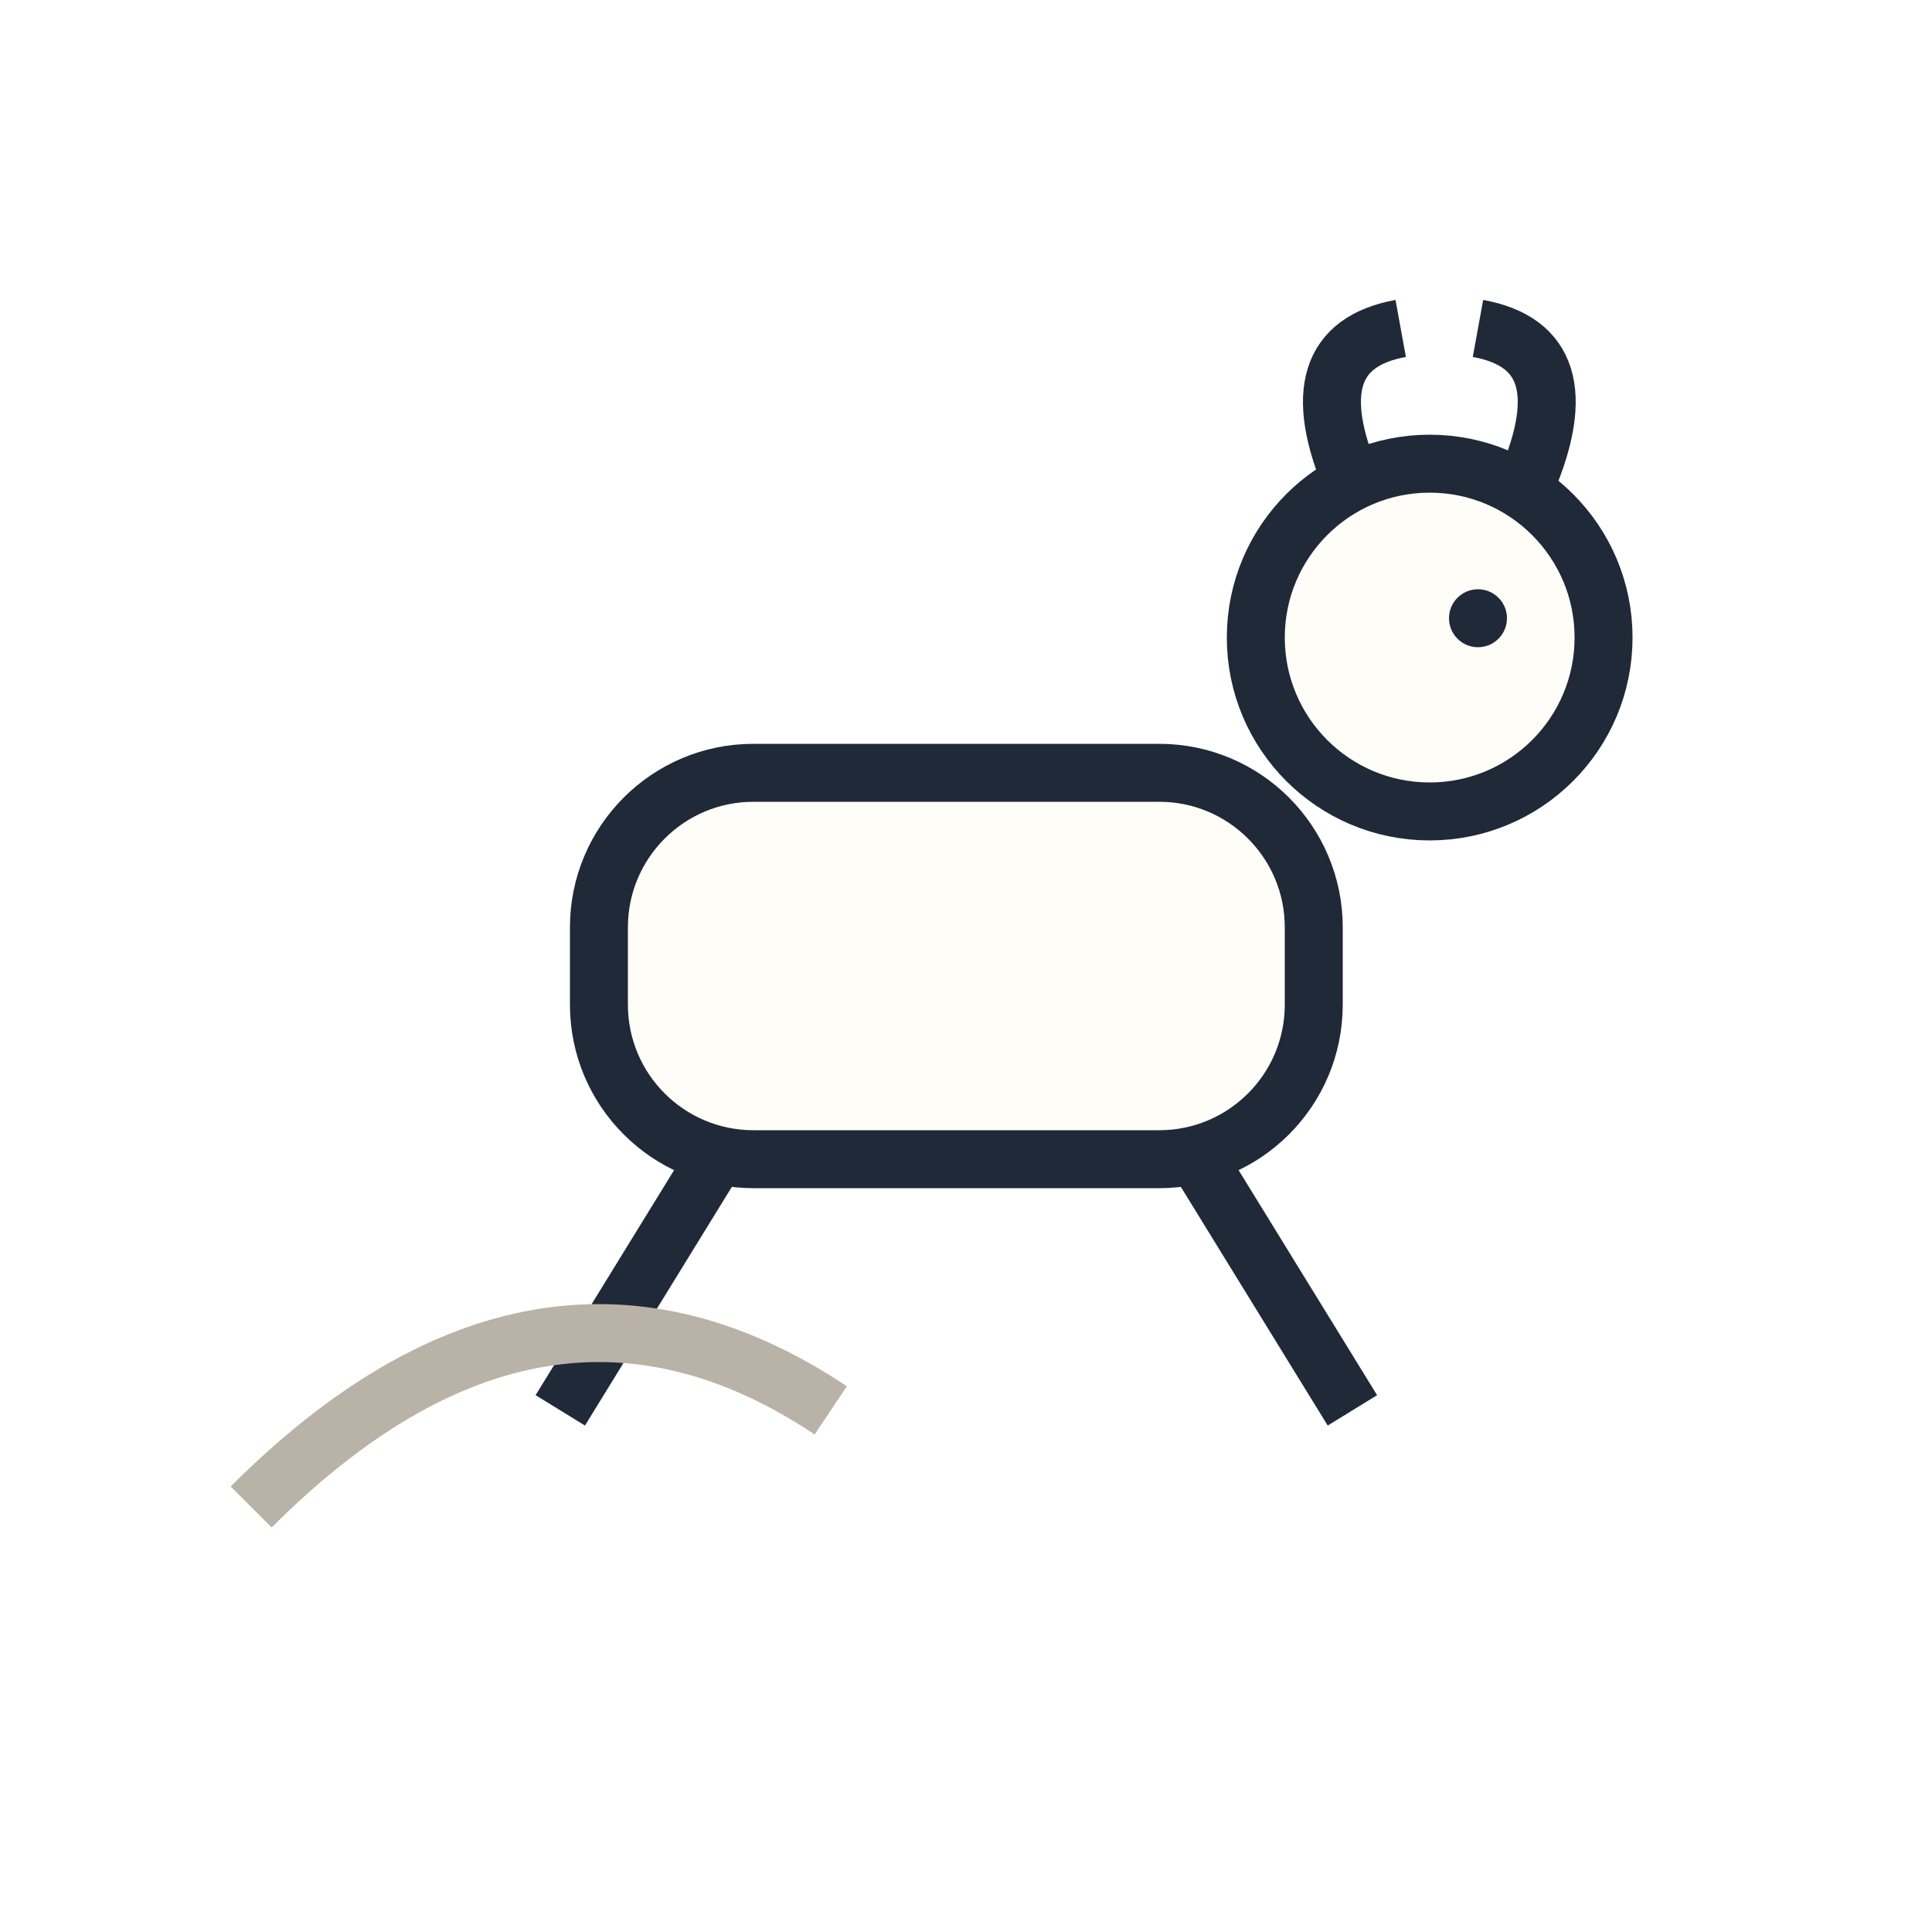
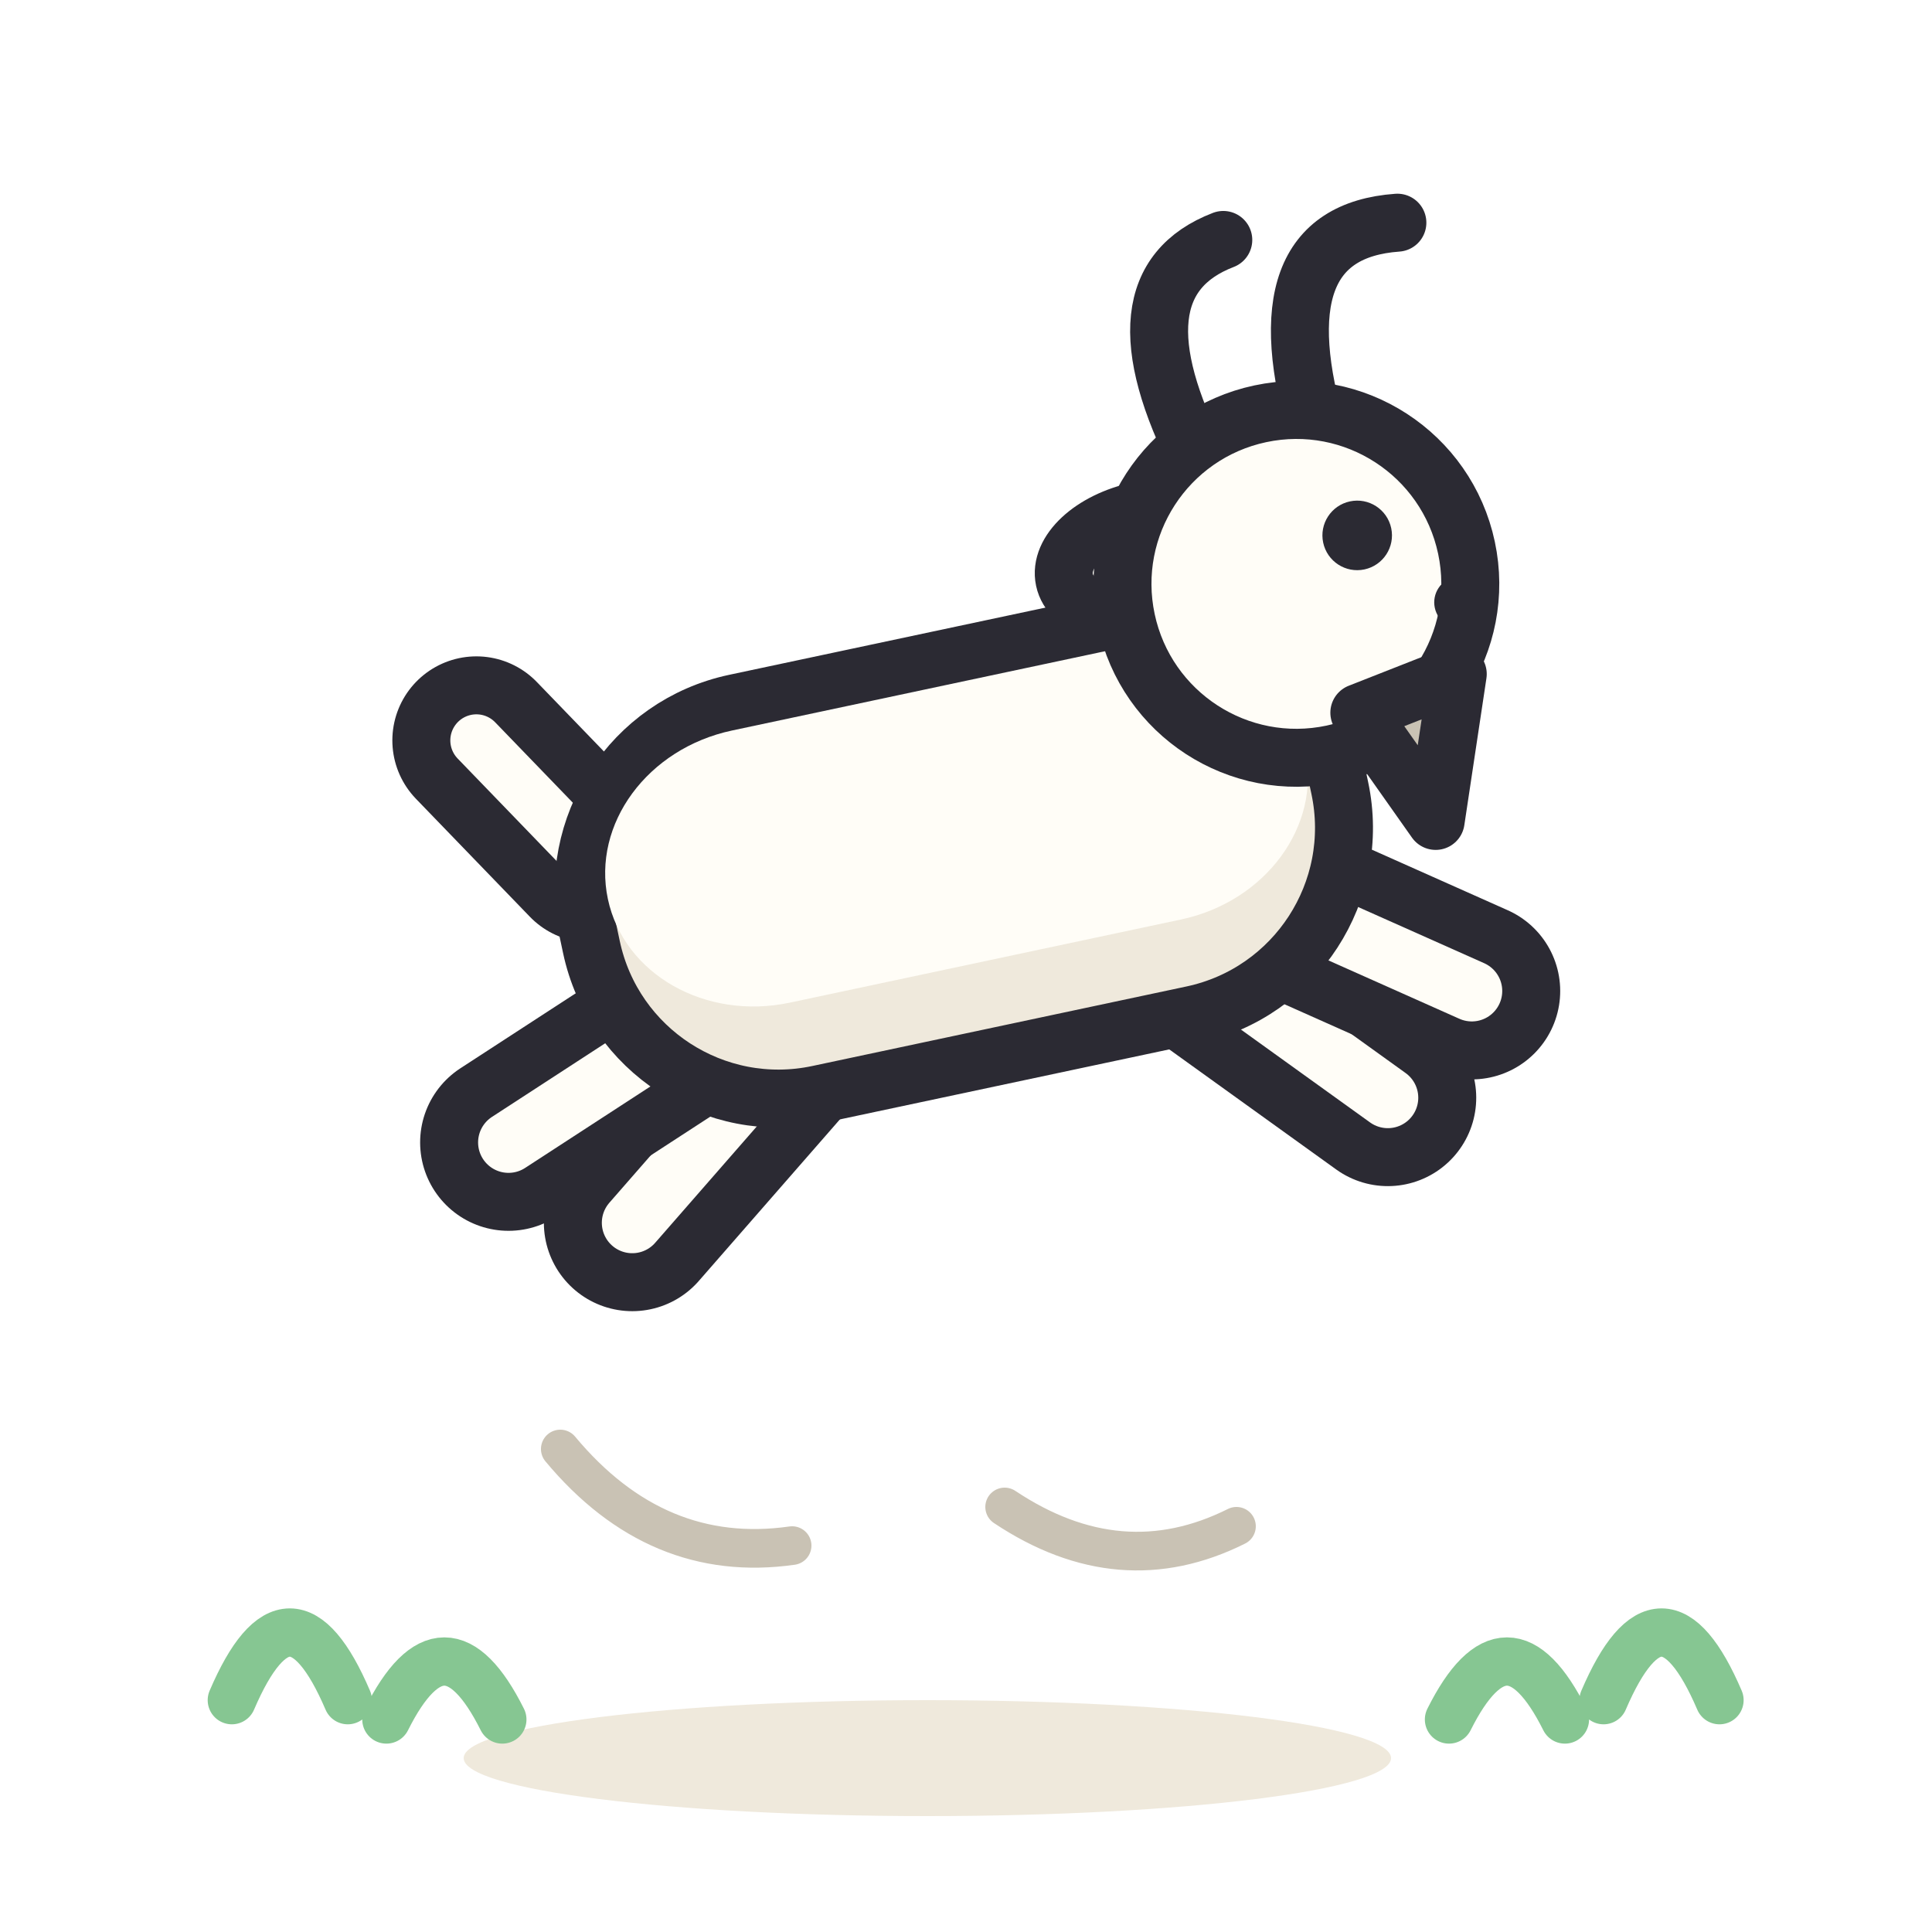
<svg xmlns="http://www.w3.org/2000/svg" viewBox="0 0 200 200" width="200" height="200" role="img" fill="none">
-   <g stroke="#1f2937" stroke-width="6" stroke-linejoin="round">
-     <rect x="62" y="80" width="74" height="40" rx="16" fill="#fffdf7" />
-     <circle cx="148" cy="66" r="18" fill="#fffdf7" />
-     <path d="M140 50 q-6 -14 5 -16 M158 50 q6 -14 -5 -16" fill="none" />
-     <circle cx="153" cy="64" r="3" fill="#1f2937" stroke="none" />
-     <line x1="74" y1="120" x2="58" y2="146" />
-     <line x1="124" y1="120" x2="140" y2="146" />
-     <path d="M26 156 q30 -30 60 -10" fill="none" stroke="#b9b2a6" />
+   <ellipse cx="96" cy="182" rx="48" ry="6" fill="#efe9dc" />
+   <path d="M24 176 q6 -14 12 0 M40 178 q6 -12 12 0 M150 178 q6 -12 12 0 M166 176 q6 -14 12 0" fill="none" stroke="#86c692" stroke-width="5" stroke-linecap="round" />
+   <path d="M58 150 q10 12 24 10 M104 156 q12 8 24 2" fill="none" stroke="#c9c2b4" stroke-width="4" stroke-linecap="round" />
+   <g transform="rotate(-12 100 90)">
+     <line x1="80.2" y1="102.4" x2="58.6" y2="118.6" stroke="#2b2a33" stroke-width="18.3" stroke-linecap="round" />
+     <line x1="80.2" y1="102.4" x2="58.6" y2="118.6" stroke="#fffdf7" stroke-width="6.3" stroke-linecap="round" />
+     <line x1="71.2" y1="98.8" x2="47.8" y2="107.8" stroke="#2b2a33" stroke-width="18.3" stroke-linecap="round" />
+     <line x1="71.2" y1="98.8" x2="47.8" y2="107.8" stroke="#fffdf7" stroke-width="6.3" stroke-linecap="round" />
+     <line x1="119.8" y1="102.4" x2="137.8" y2="122.2" stroke="#2b2a33" stroke-width="18.3" stroke-linecap="round" />
+     <line x1="119.8" y1="102.4" x2="137.8" y2="122.2" stroke="#fffdf7" stroke-width="6.3" stroke-linecap="round" />
+     <line x1="128.8" y1="98.8" x2="148.6" y2="113.2" stroke="#2b2a33" stroke-width="18.3" stroke-linecap="round" />
+     <line x1="128.8" y1="98.8" x2="148.6" y2="113.2" stroke="#fffdf7" stroke-width="6.3" stroke-linecap="round" />
+     <line x1="62.2" y1="80.8" x2="53.2" y2="66.4" stroke="#2b2a33" stroke-width="17.4" stroke-linecap="round" />
+     <line x1="62.2" y1="80.8" x2="53.2" y2="66.4" stroke="#fffdf7" stroke-width="5.4" stroke-linecap="round" />
+     <rect x="60.4" y="68.2" width="79.2" height="41.4" rx="19.8" fill="#efe9dc" stroke="#2b2a33" stroke-width="6" stroke-linejoin="round" stroke-linecap="round" />
+     <rect x="63.1" y="70.9" width="73.8" height="28.8" rx="16.2" fill="#fffdf7" />
+     <path d="M132.4 53.8 q-5.4 -20 7.2 -22 M145 53.8 q-1.8 -22 12.6 -20" fill="none" stroke="#2b2a33" stroke-width="6" stroke-linejoin="round" stroke-linecap="round" />
+     <ellipse cx="125.2" cy="62.8" rx="9" ry="5.4" fill="#fffdf7" stroke="#2b2a33" stroke-width="6" stroke-linejoin="round" stroke-linecap="round" />
+     <circle cx="139.6" cy="68.2" r="18" fill="#fffdf7" stroke="#2b2a33" stroke-width="6" stroke-linejoin="round" stroke-linecap="round" />
+     <polygon points="143.2,82.6 148.6,95.2 154,80.8" fill="#c9c2b4" stroke="#2b2a33" stroke-width="6" stroke-linejoin="round" stroke-linecap="round" />
+     <circle cx="146.8" cy="64.6" r="3.6" fill="#2b2a33" />
+     <circle cx="155.8" cy="73.6" r="2.7" fill="#2b2a33" />
  </g>
</svg>
